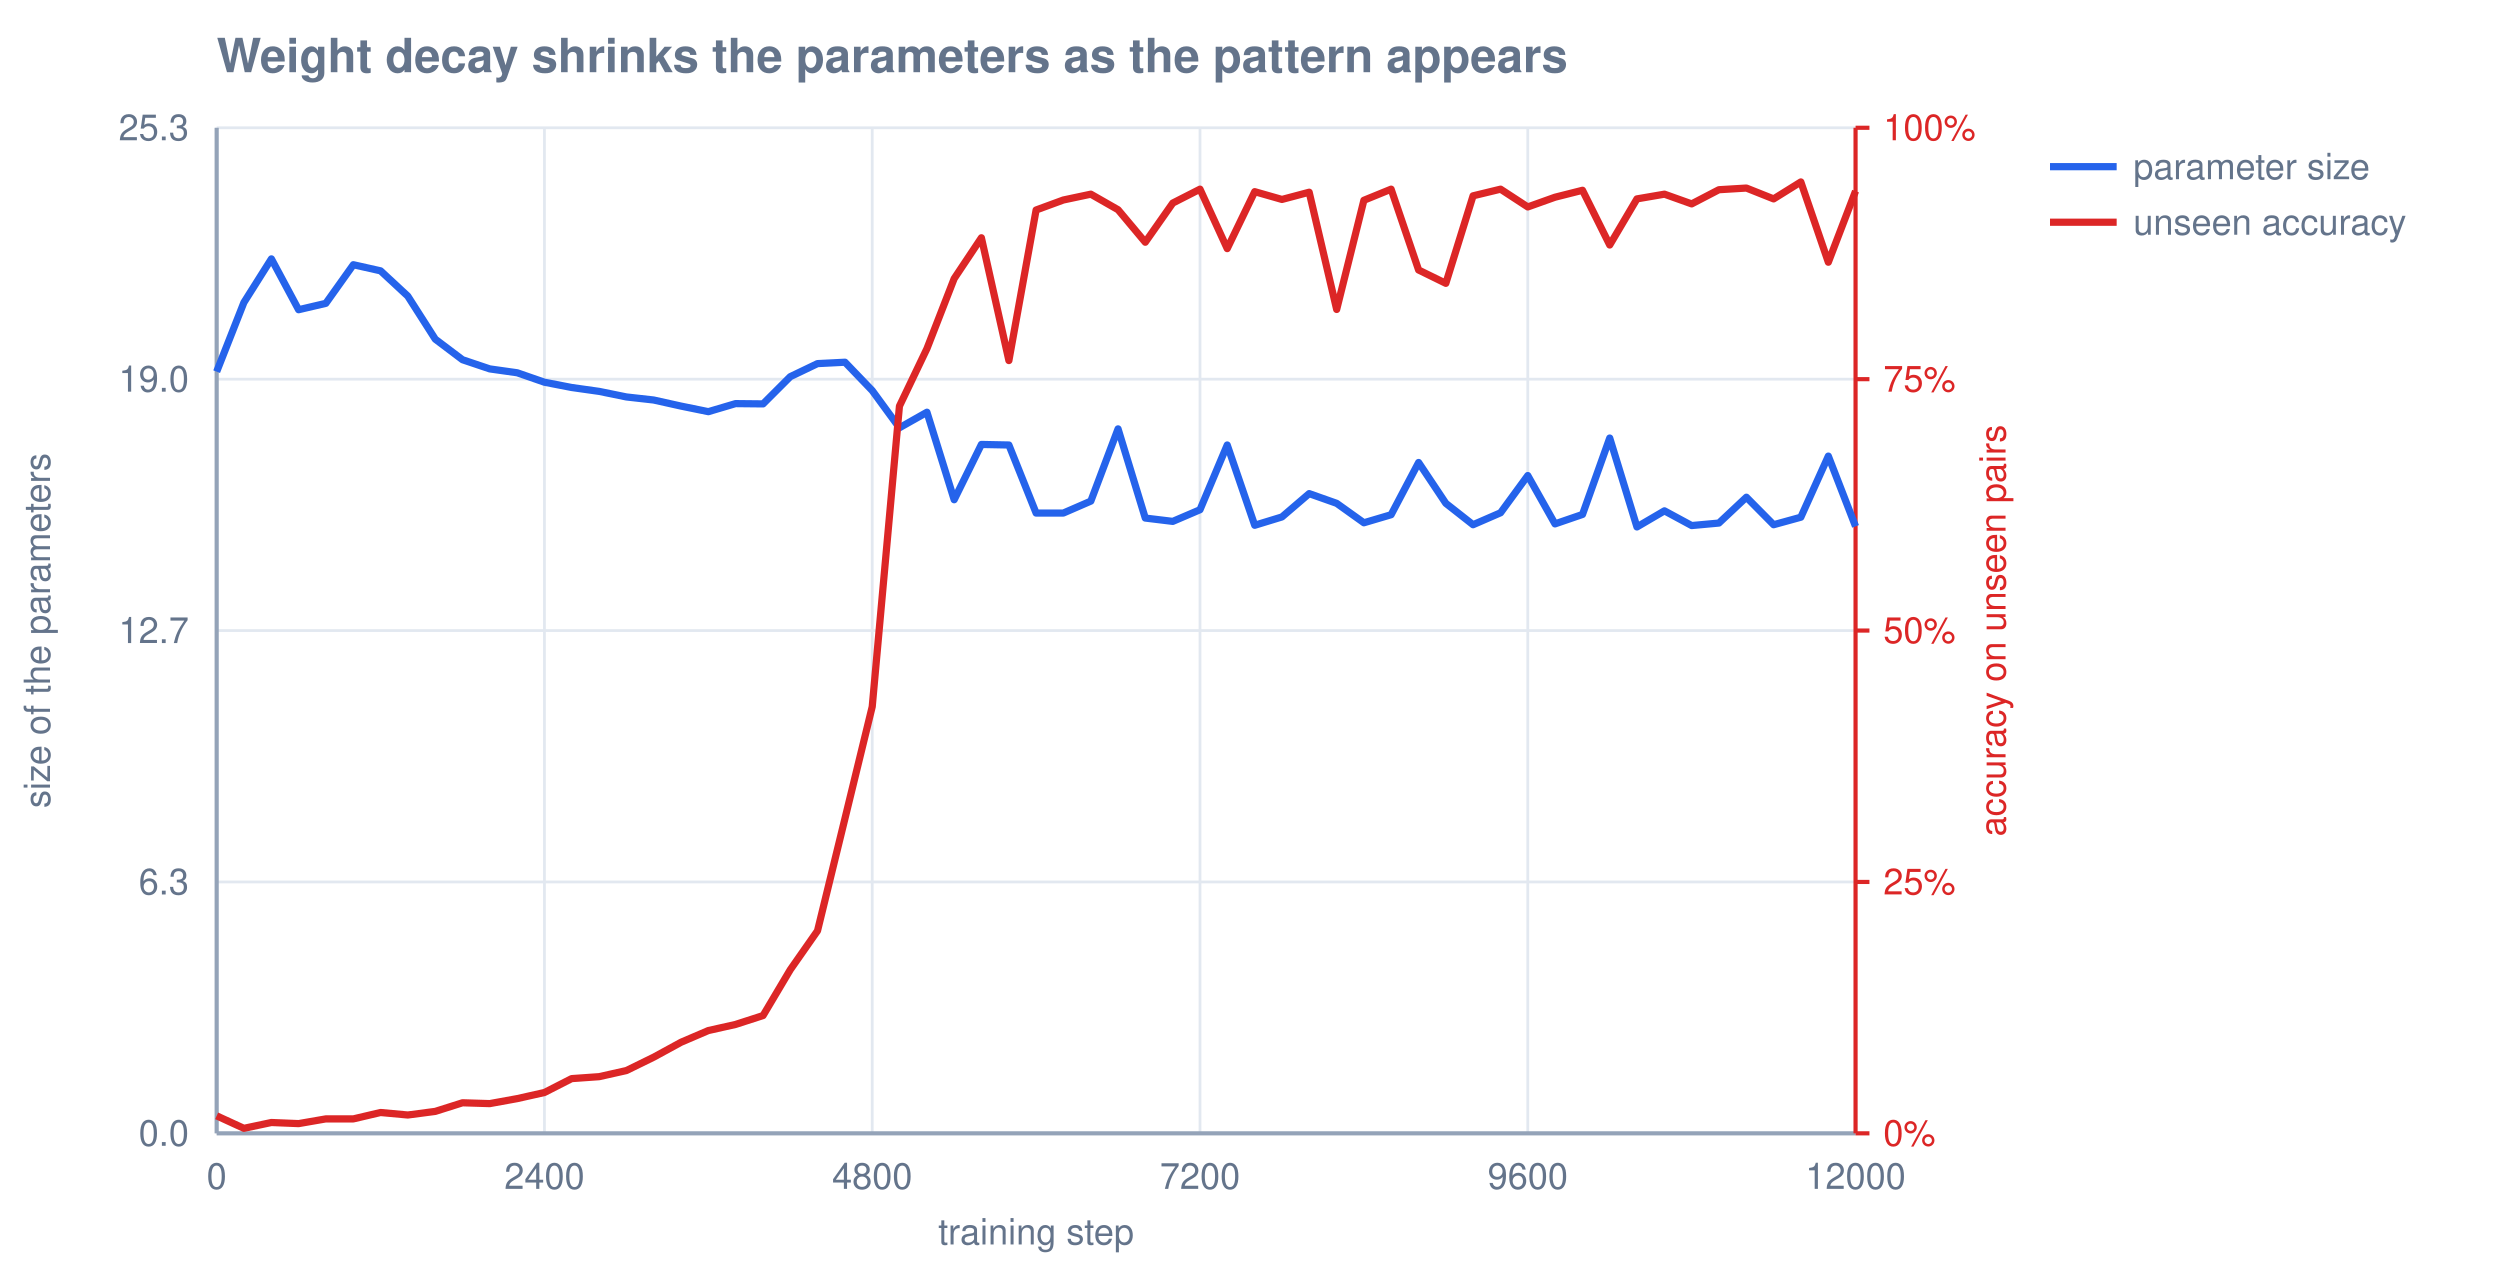
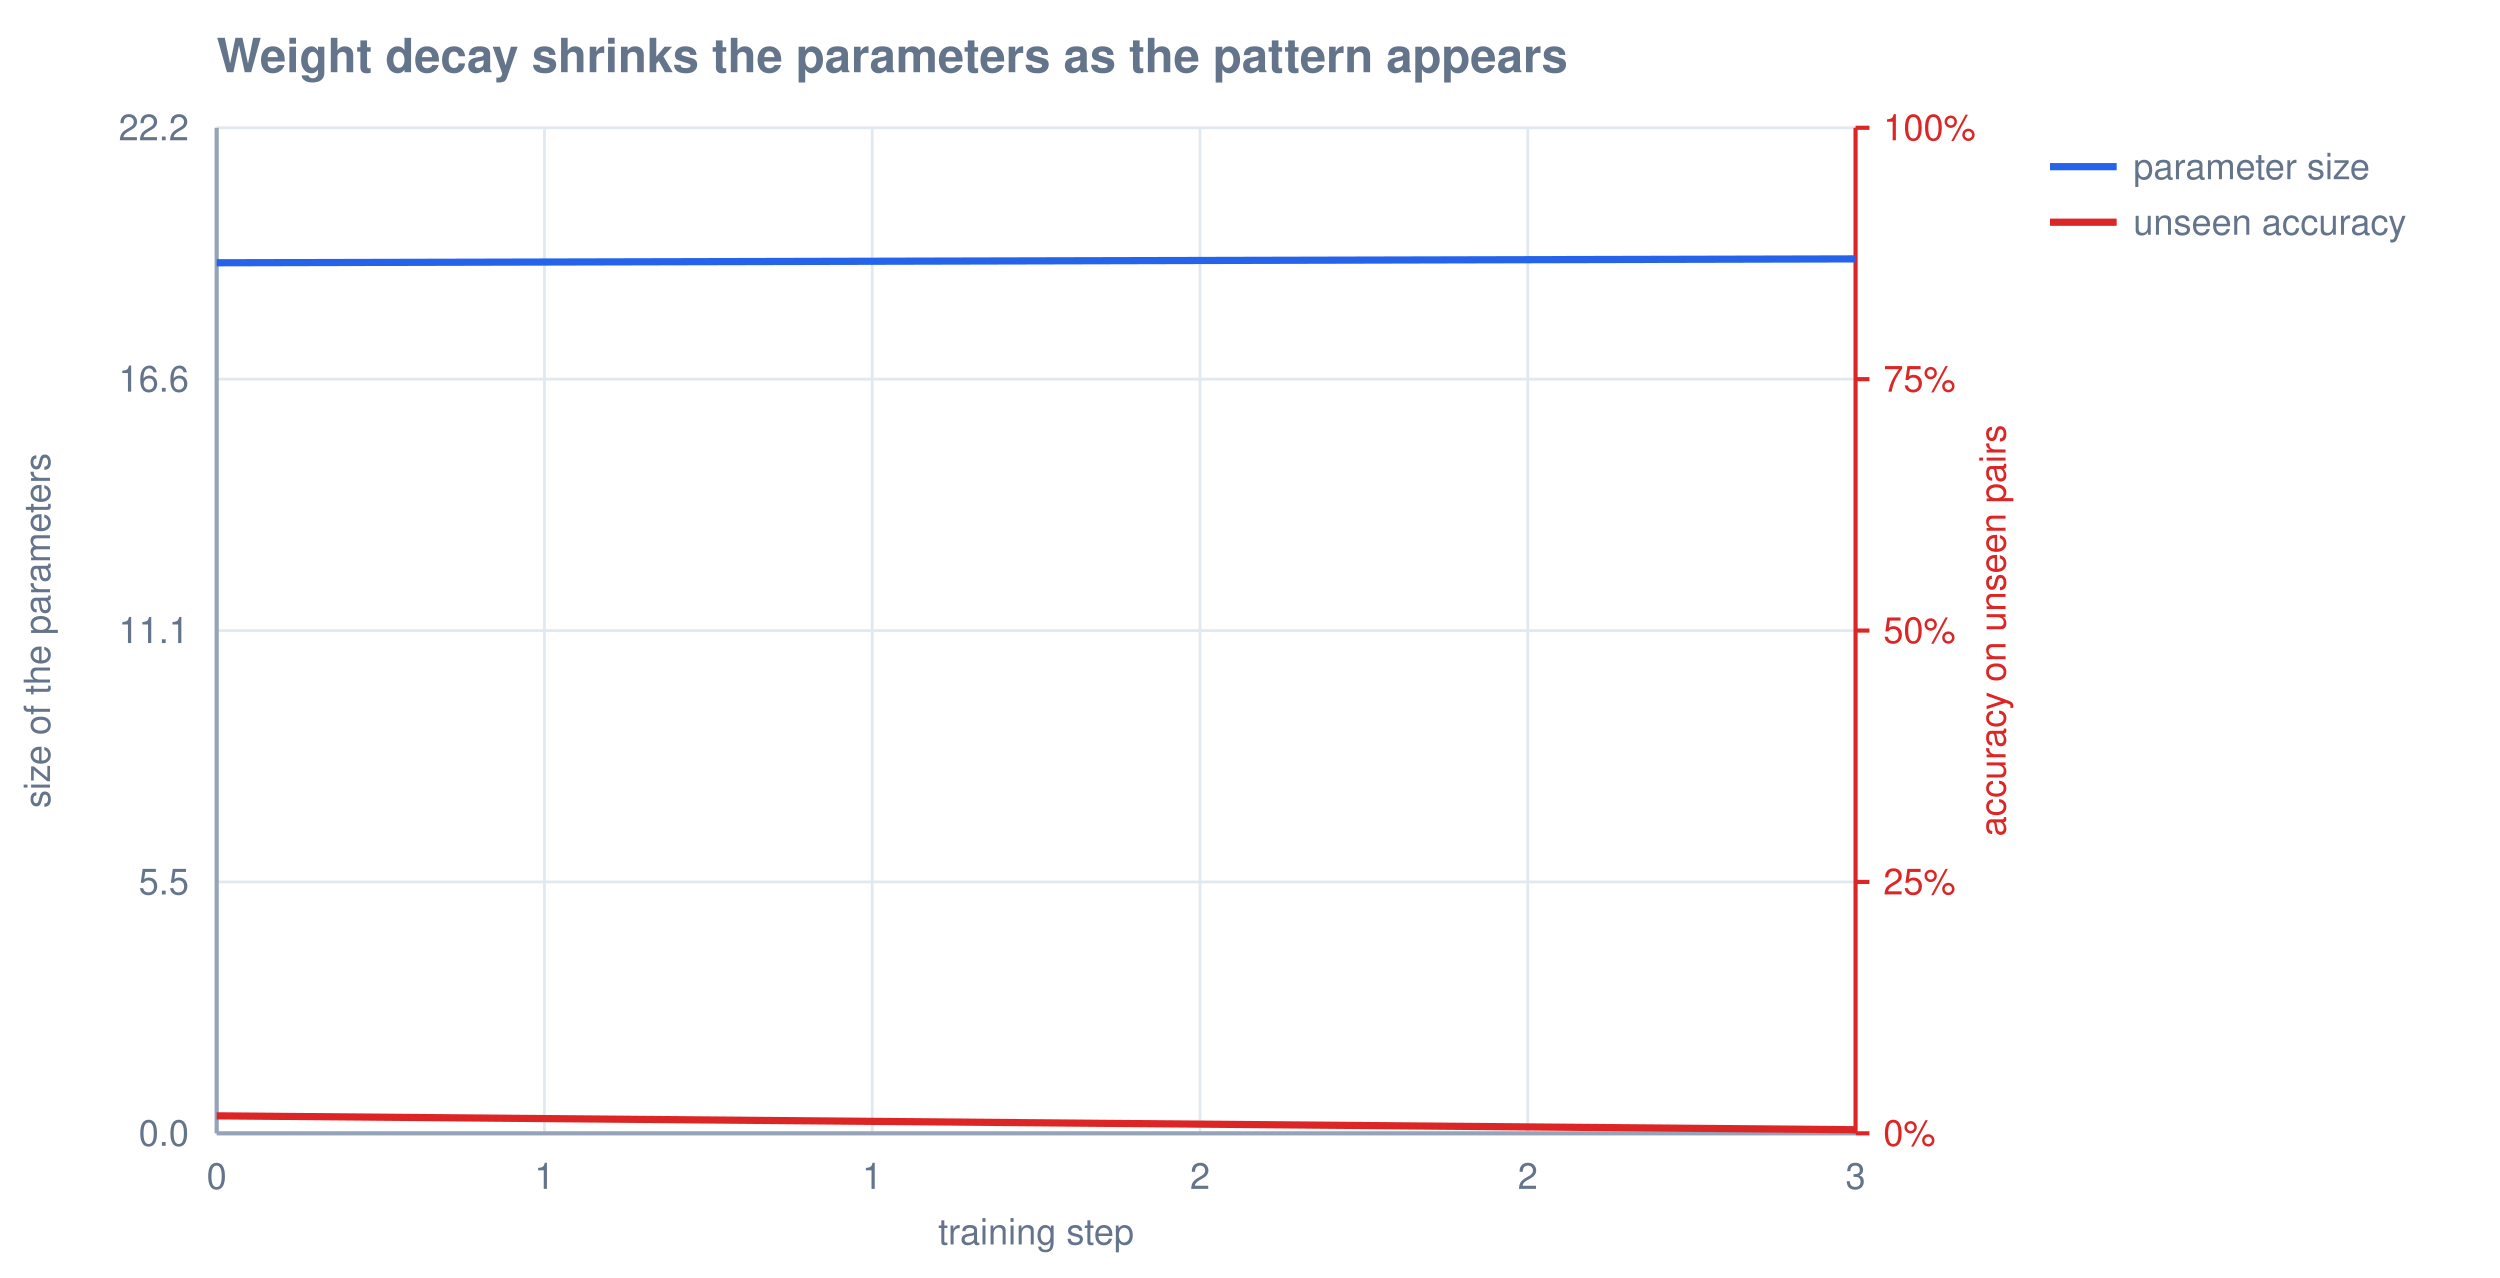
<svg xmlns="http://www.w3.org/2000/svg" width="900" height="460" viewBox="0 0 900 460" font-family="ui-sans-serif,system-ui,Segoe UI,Helvetica,Arial,sans-serif">
  <text x="78" y="26" font-size="17" font-weight="600" fill="#64748b">Weight decay shrinks the parameters as the pattern appears</text>
  <line x1="78.0" y1="408.0" x2="668.0" y2="408.0" stroke="#e2e8f0" stroke-width="1" />
  <text x="68.0" y="412.5" font-size="13" fill="#64748b" text-anchor="end">0.0</text>
  <line x1="78.0" y1="317.5" x2="668.0" y2="317.5" stroke="#e2e8f0" stroke-width="1" />
-   <text x="68.0" y="322.0" font-size="13" fill="#64748b" text-anchor="end">6.3</text>
+   <text x="68.0" y="322.0" font-size="13" fill="#64748b" text-anchor="end">5.5</text>
  <line x1="78.0" y1="227.0" x2="668.0" y2="227.0" stroke="#e2e8f0" stroke-width="1" />
-   <text x="68.0" y="231.5" font-size="13" fill="#64748b" text-anchor="end">12.7</text>
+   <text x="68.0" y="231.5" font-size="13" fill="#64748b" text-anchor="end">11.1</text>
  <line x1="78.0" y1="136.5" x2="668.0" y2="136.5" stroke="#e2e8f0" stroke-width="1" />
-   <text x="68.0" y="141.0" font-size="13" fill="#64748b" text-anchor="end">19.0</text>
+   <text x="68.0" y="141.0" font-size="13" fill="#64748b" text-anchor="end">16.6</text>
  <line x1="78.0" y1="46.0" x2="668.0" y2="46.0" stroke="#e2e8f0" stroke-width="1" />
-   <text x="68.0" y="50.5" font-size="13" fill="#64748b" text-anchor="end">25.3</text>
+   <text x="68.0" y="50.5" font-size="13" fill="#64748b" text-anchor="end">22.2</text>
  <line x1="78.0" y1="46.0" x2="78.0" y2="408.0" stroke="#e2e8f0" stroke-width="1" />
  <text x="78.0" y="428.0" font-size="13" fill="#64748b" text-anchor="middle">0</text>
  <line x1="196.0" y1="46.0" x2="196.0" y2="408.0" stroke="#e2e8f0" stroke-width="1" />
-   <text x="196.0" y="428.0" font-size="13" fill="#64748b" text-anchor="middle">2400</text>
+   <text x="196.0" y="428.0" font-size="13" fill="#64748b" text-anchor="middle">1</text>
  <line x1="314.0" y1="46.0" x2="314.0" y2="408.0" stroke="#e2e8f0" stroke-width="1" />
-   <text x="314.0" y="428.0" font-size="13" fill="#64748b" text-anchor="middle">4800</text>
+   <text x="314.0" y="428.0" font-size="13" fill="#64748b" text-anchor="middle">1</text>
  <line x1="432.0" y1="46.0" x2="432.0" y2="408.0" stroke="#e2e8f0" stroke-width="1" />
-   <text x="432.0" y="428.0" font-size="13" fill="#64748b" text-anchor="middle">7200</text>
+   <text x="432.0" y="428.0" font-size="13" fill="#64748b" text-anchor="middle">2</text>
  <line x1="550.0" y1="46.0" x2="550.0" y2="408.0" stroke="#e2e8f0" stroke-width="1" />
-   <text x="550.0" y="428.0" font-size="13" fill="#64748b" text-anchor="middle">9600</text>
+   <text x="550.0" y="428.0" font-size="13" fill="#64748b" text-anchor="middle">2</text>
  <line x1="668.0" y1="46.0" x2="668.0" y2="408.0" stroke="#e2e8f0" stroke-width="1" />
-   <text x="668.0" y="428.0" font-size="13" fill="#64748b" text-anchor="middle">12000</text>
+   <text x="668.0" y="428.0" font-size="13" fill="#64748b" text-anchor="middle">3</text>
  <line x1="78.0" y1="408.0" x2="668.0" y2="408.0" stroke="#94a3b8" stroke-width="1.5" />
  <line x1="78.0" y1="46.0" x2="78.0" y2="408.0" stroke="#94a3b8" stroke-width="1.5" />
  <text x="373.0" y="448.0" font-size="13" fill="#64748b" text-anchor="middle">training step</text>
  <text x="18" y="227.0" font-size="13" fill="#64748b" transform="rotate(-90 18 227.0)" text-anchor="middle">size of the parameters</text>
  <line x1="668.0" y1="46.0" x2="668.0" y2="408.0" stroke="#dc2626" stroke-width="1.5" />
  <line x1="668.0" y1="408.0" x2="673.0" y2="408.0" stroke="#dc2626" stroke-width="1.5" />
  <text x="678.0" y="412.5" font-size="13" fill="#dc2626">0%</text>
  <line x1="668.0" y1="317.5" x2="673.0" y2="317.5" stroke="#dc2626" stroke-width="1.5" />
  <text x="678.0" y="322.0" font-size="13" fill="#dc2626">25%</text>
  <line x1="668.0" y1="227.0" x2="673.0" y2="227.0" stroke="#dc2626" stroke-width="1.5" />
  <text x="678.0" y="231.5" font-size="13" fill="#dc2626">50%</text>
  <line x1="668.0" y1="136.5" x2="673.0" y2="136.5" stroke="#dc2626" stroke-width="1.5" />
  <text x="678.0" y="141.0" font-size="13" fill="#dc2626">75%</text>
  <line x1="668.0" y1="46.0" x2="673.0" y2="46.0" stroke="#dc2626" stroke-width="1.5" />
  <text x="678.0" y="50.5" font-size="13" fill="#dc2626">100%</text>
  <text x="722.0" y="227.0" font-size="13" fill="#dc2626" text-anchor="middle" transform="rotate(-90 722.0 227.0)">accuracy on unseen pairs</text>
-   <polyline fill="none" stroke="#2563eb" stroke-width="2.6" stroke-linejoin="round" points="78.0,133.8 87.8,108.9 97.7,93.2 107.5,111.5 117.3,109.2 127.2,95.3 137.0,97.5 146.8,106.6 156.7,122.1 166.5,129.5 176.3,132.8 186.2,134.2 196.0,137.6 205.8,139.5 215.7,140.9 225.5,142.9 235.3,144.0 245.2,146.2 255.0,148.2 264.8,145.3 274.7,145.4 284.5,135.6 294.3,130.9 304.2,130.4 314.0,140.6 323.8,154.0 333.7,148.4 343.5,179.9 353.3,160.0 363.2,160.2 373.0,184.7 382.8,184.7 392.7,180.4 402.5,154.4 412.3,186.5 422.2,187.7 432.0,183.5 441.8,160.2 451.7,189.1 461.5,186.1 471.3,177.7 481.2,181.2 491.0,188.2 500.8,185.3 510.7,166.5 520.5,181.2 530.3,188.9 540.2,184.6 550.0,171.2 559.8,188.6 569.7,185.2 579.5,157.7 589.3,189.7 599.2,183.9 609.0,189.2 618.8,188.3 628.7,179.0 638.5,188.9 648.3,186.2 658.2,164.2 668.0,189.5" />
+   <polyline fill="none" stroke="#2563eb" stroke-width="2.6" stroke-linejoin="round" points="78.0,94.6 668.0,93.2" />
  <line x1="738.0" y1="60.0" x2="762.0" y2="60.0" stroke="#2563eb" stroke-width="2.6" />
  <text x="768.0" y="64.5" font-size="13" fill="#64748b">parameter size</text>
-   <polyline fill="none" stroke="#dc2626" stroke-width="2.6" stroke-linejoin="round" points="78.0,401.7 87.8,406.2 97.7,404.1 107.5,404.5 117.3,402.8 127.2,402.8 137.0,400.5 146.8,401.4 156.7,400.1 166.5,397.0 176.3,397.3 186.2,395.5 196.0,393.3 205.8,388.3 215.7,387.6 225.5,385.4 235.3,380.6 245.2,375.2 255.0,371.0 264.8,368.8 274.7,365.6 284.5,349.1 294.3,335.1 304.2,294.6 314.0,254.4 323.8,146.2 333.7,125.5 343.5,100.3 353.3,85.6 363.2,129.8 373.0,75.6 382.8,72.0 392.7,69.9 402.5,75.5 412.3,87.2 422.2,73.1 432.0,68.1 441.8,89.5 451.7,69.0 461.5,71.8 471.3,69.2 481.2,111.4 491.0,72.1 500.8,68.1 510.7,97.2 520.5,102.0 530.3,70.5 540.2,68.1 550.0,74.5 559.8,71.0 569.7,68.5 579.5,88.2 589.3,71.6 599.2,69.9 609.0,73.4 618.8,68.3 628.7,67.7 638.5,71.6 648.3,65.5 658.2,94.4 668.0,68.8" />
+   <polyline fill="none" stroke="#dc2626" stroke-width="2.6" stroke-linejoin="round" points="78.0,401.7 668.0,406.7" />
  <line x1="738.0" y1="80.0" x2="762.0" y2="80.0" stroke="#dc2626" stroke-width="2.6" />
  <text x="768.0" y="84.5" font-size="13" fill="#64748b">unseen accuracy</text>
</svg>
